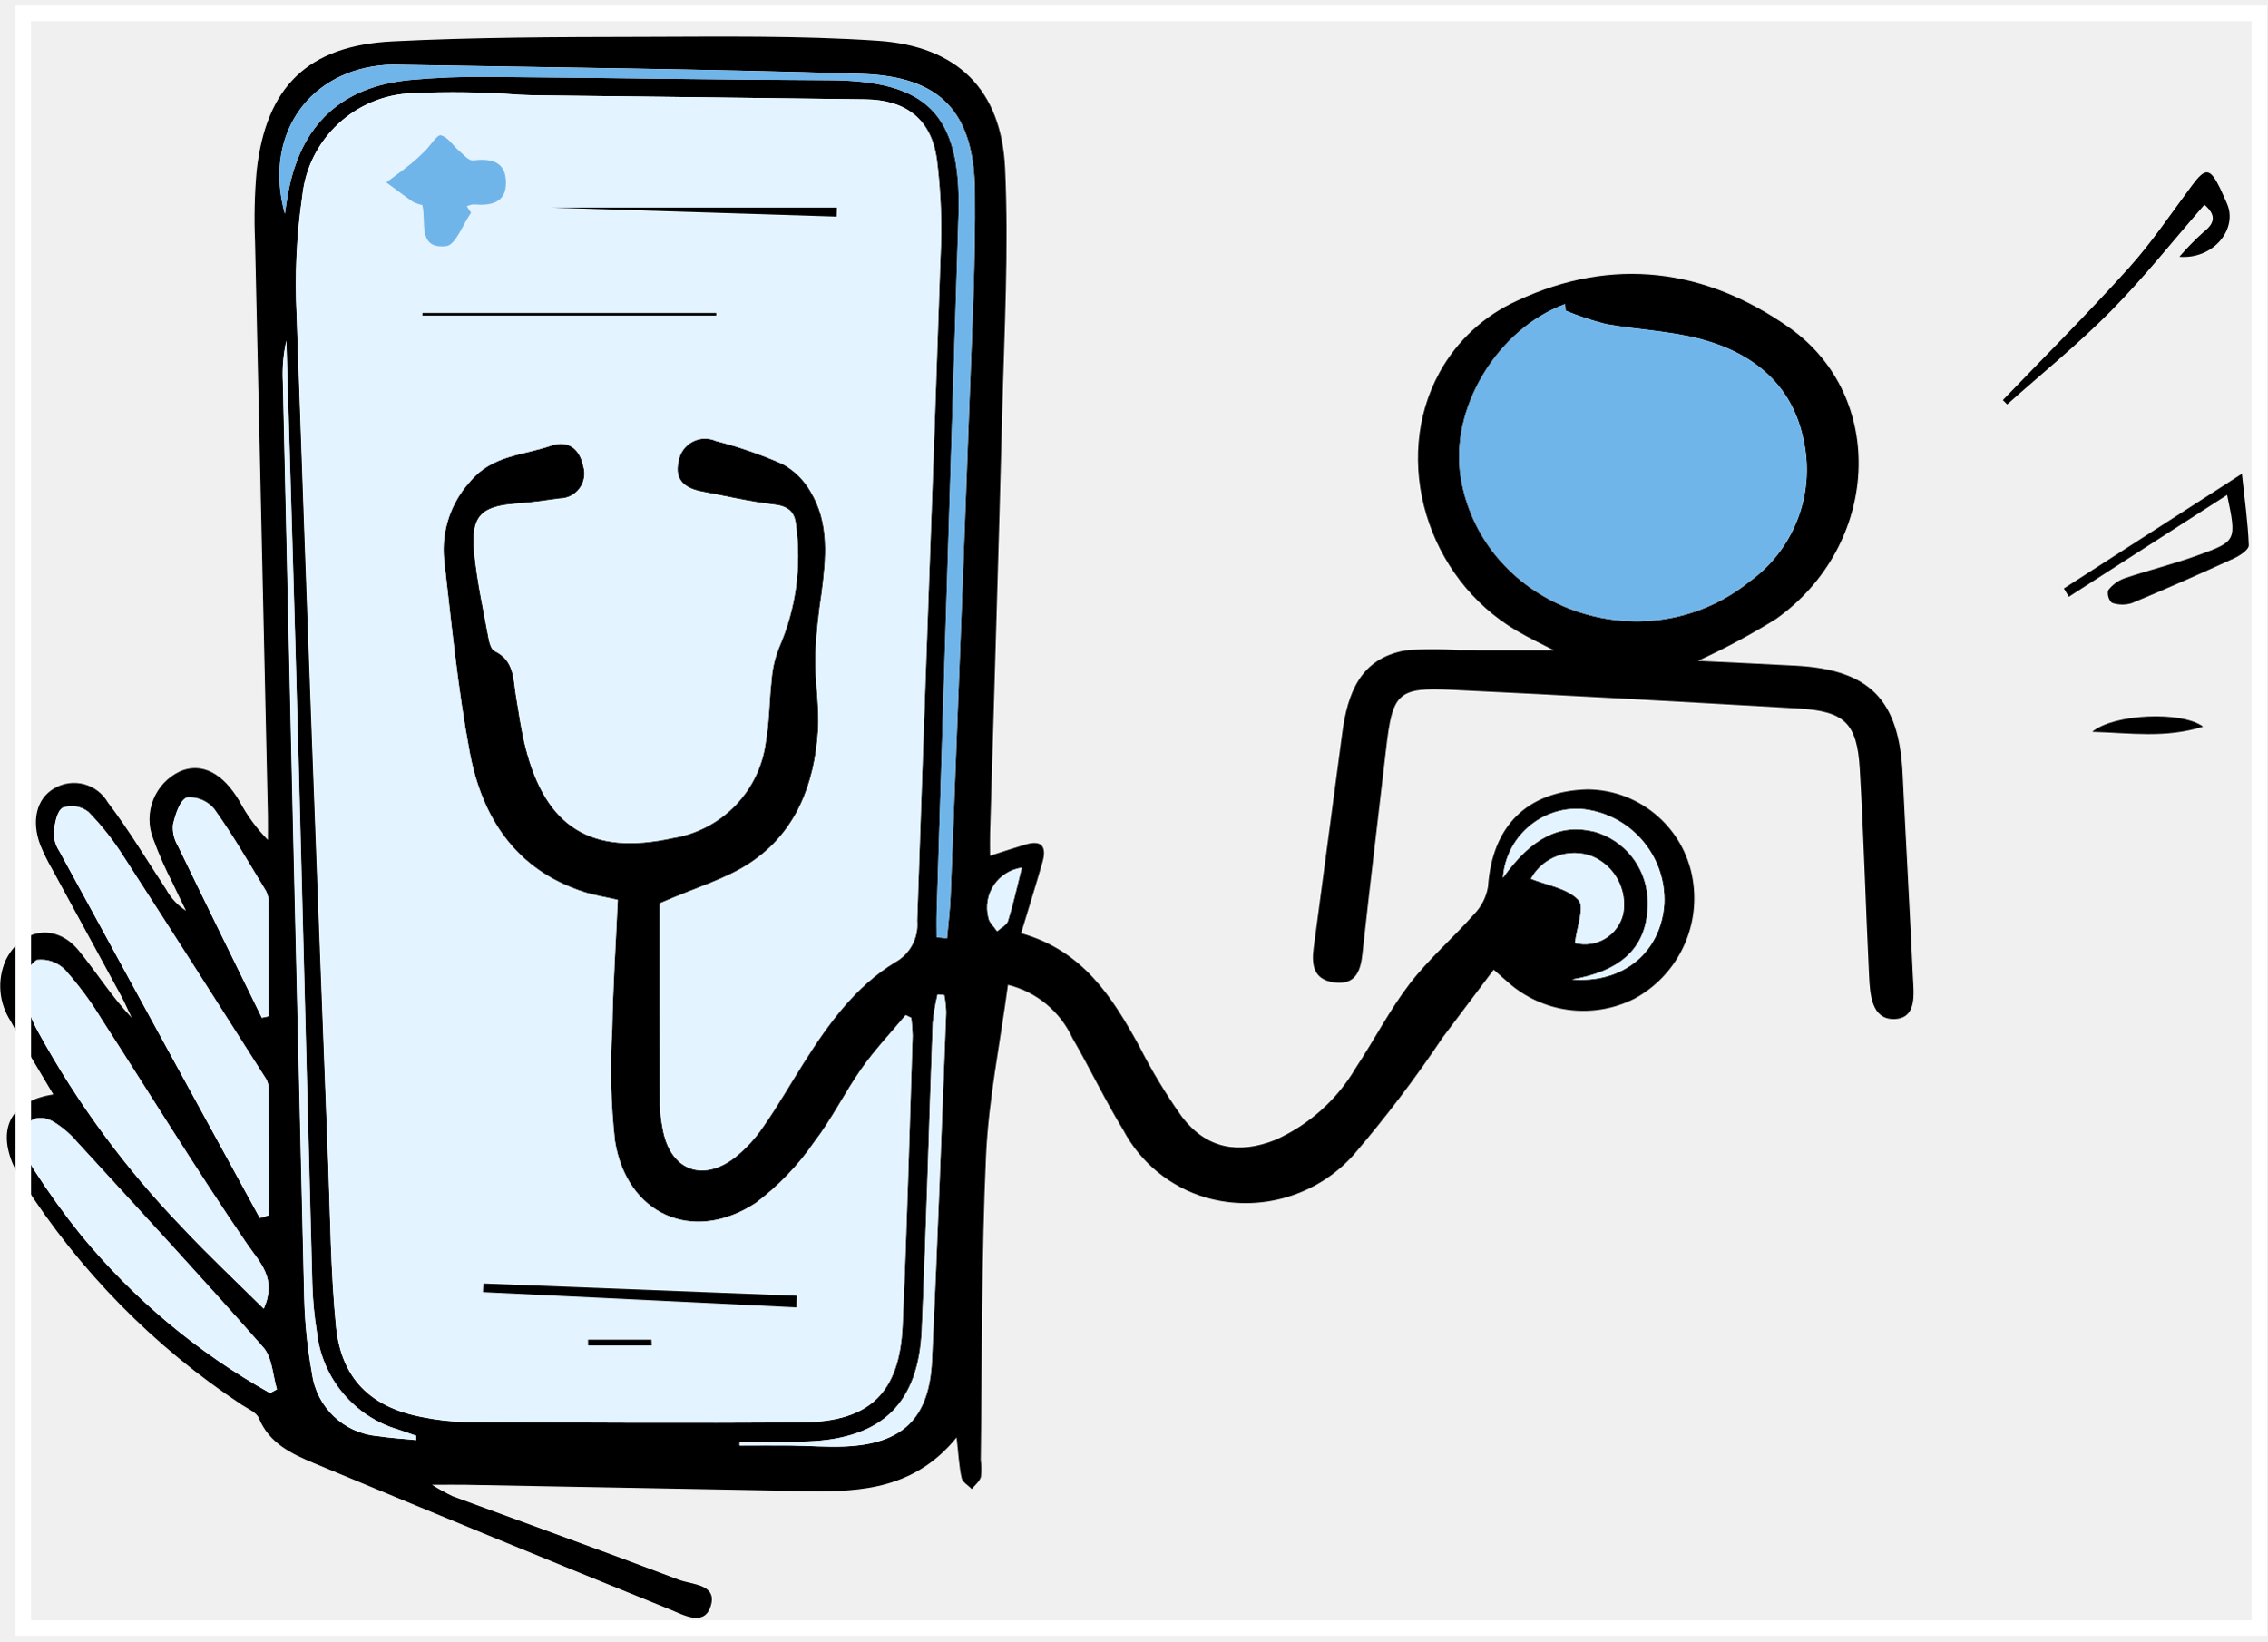
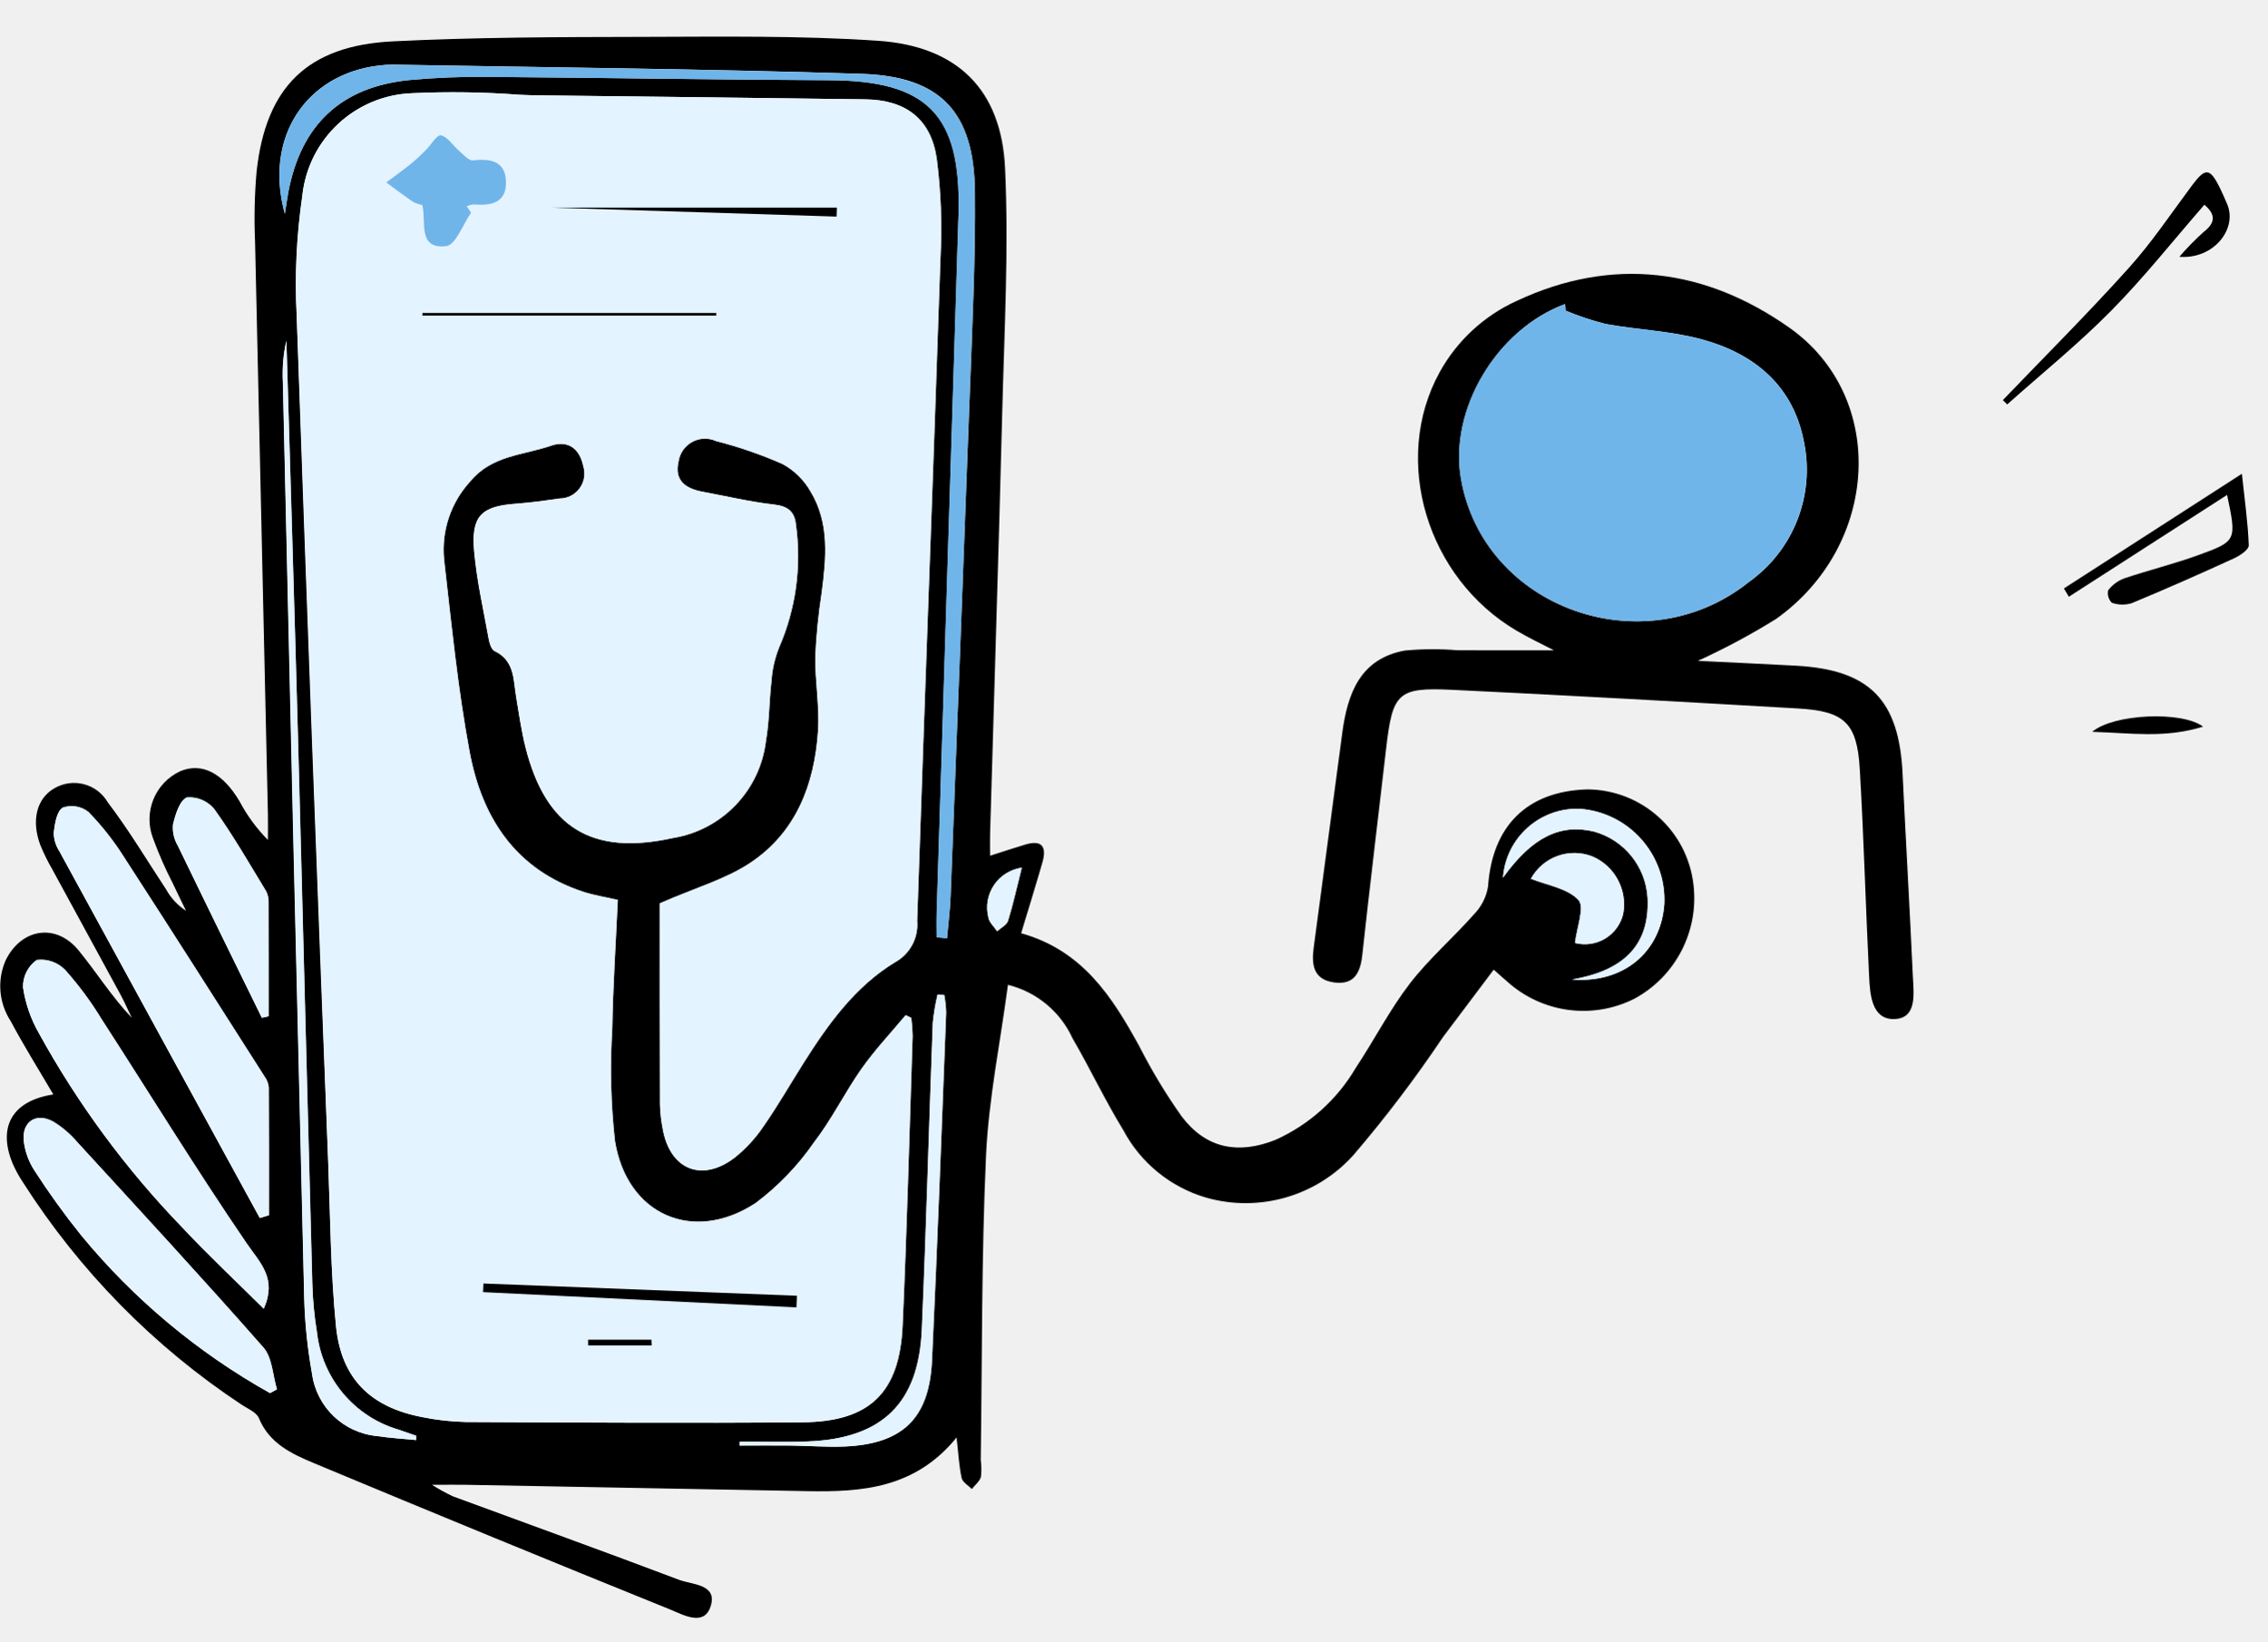
<svg xmlns="http://www.w3.org/2000/svg" width="145" height="105" viewBox="0 0 146 105">
  <g id="Group_253" data-name="Group 253" transform="translate(2293.323 378.734)">
    <path id="Path_335" data-name="Path 335" d="M-2289.889-308.6c-.968-1.654-1.914-3.157-2.743-4.722a4.124,4.124,0,0,1-.33-3.913c1.009-2.067,3.244-2.425,4.7-.645,1.154,1.41,2.124,2.972,3.422,4.341-.233-.484-.445-.979-.7-1.45-1.471-2.715-2.956-5.422-4.429-8.137a12.475,12.475,0,0,1-.761-1.549c-.583-1.556-.24-2.984.892-3.637a2.509,2.509,0,0,1,3.458.9c1.36,1.784,2.514,3.724,3.752,5.6a3.808,3.808,0,0,0,1.286,1.38c-.283-.585-.577-1.165-.848-1.755a24.916,24.916,0,0,1-1.262-2.868,3.417,3.417,0,0,1,1.752-4.373c1.381-.566,2.723.116,3.8,1.941a10.676,10.676,0,0,0,1.83,2.495c0-.536.011-1.072,0-1.608q-.416-18.459-.828-36.918a34.57,34.57,0,0,1,.1-4.548c.6-5.427,3.275-8.09,8.765-8.366,5.332-.268,10.679-.277,16.021-.289,5.077-.011,10.17-.093,15.229.251,5.114.348,7.95,3.145,8.187,8.217.243,5.218-.05,10.464-.184,15.7-.231,9.058-.52,18.114-.783,27.171-.012.414,0,.829,0,1.405.84-.268,1.557-.507,2.281-.723,1.084-.324,1.369.174,1.094,1.136-.427,1.493-.891,2.974-1.375,4.579,3.955,1.105,5.857,4.088,7.6,7.258a36.175,36.175,0,0,0,2.751,4.557c1.558,2.047,3.619,2.456,6.031,1.494a11.419,11.419,0,0,0,5.176-4.648c1.188-1.786,2.171-3.722,3.472-5.415,1.232-1.6,2.795-2.948,4.14-4.47a3.343,3.343,0,0,0,.9-1.777c.265-3.9,2.5-6.15,6.386-6.264a6.92,6.92,0,0,1,6.842,6.123,7.359,7.359,0,0,1-3.8,7.359,7.308,7.308,0,0,1-8.2-1.111c-.2-.168-.387-.34-.863-.759-1.119,1.487-2.2,2.916-3.272,4.35a80.939,80.939,0,0,1-5.768,7.6,9.329,9.329,0,0,1-9.491,2.73,8.859,8.859,0,0,1-5.332-4.359c-1.174-1.916-2.135-3.961-3.264-5.907a6.209,6.209,0,0,0-4.156-3.438c-.5,3.751-1.245,7.357-1.411,10.99-.3,6.529-.25,13.074-.342,19.613a4.45,4.45,0,0,1,.012,1.091c-.083.293-.383.524-.587.782-.227-.234-.594-.437-.655-.709-.165-.745-.2-1.518-.325-2.612-2.66,3.274-6.08,3.525-9.605,3.458q-11-.209-22-.41c-.572-.011-1.145,0-2.184,0a12.762,12.762,0,0,0,1.338.739c4.858,1.793,9.731,3.546,14.573,5.38.852.322,2.527.276,2.025,1.743-.437,1.282-1.774.5-2.6.167q-11.492-4.645-22.932-9.422c-1.432-.6-2.879-1.269-3.547-2.9-.152-.372-.7-.6-1.093-.853a48.29,48.29,0,0,1-14.106-14.345,7.513,7.513,0,0,1-.673-1.238C-2293.477-306.528-2292.522-308.2-2289.889-308.6Zm39.057-12.317c0,4.088-.006,8.533.008,12.978a9.149,9.149,0,0,0,.177,1.56c.462,2.6,2.49,3.462,4.6,1.878a9.009,9.009,0,0,0,1.9-2.06c.928-1.329,1.734-2.742,2.6-4.112,1.58-2.491,3.3-4.886,5.867-6.445a2.77,2.77,0,0,0,1.42-2.66c.472-14.234,1.02-28.466,1.5-42.7a35.681,35.681,0,0,0-.24-6.408c-.382-2.569-2.012-3.774-4.6-3.81q-10.68-.147-21.361-.262c-.313,0-.626-.028-.939-.035a56.007,56.007,0,0,0-6.859-.1,7.385,7.385,0,0,0-7.1,6.621,39.1,39.1,0,0,0-.364,7.661q.951,27.316,2.033,54.628c.133,3.5.159,7.02.5,10.5.336,3.4,2.242,5.242,5.578,5.871a15.618,15.618,0,0,0,2.8.313c7.226.033,14.453.08,21.678.018,4.316-.037,6.24-1.908,6.435-6.221.28-6.224.441-12.452.644-18.679a10.226,10.226,0,0,0-.087-1.154l-.36-.172c-.951,1.142-1.98,2.23-2.835,3.441-1.085,1.538-1.916,3.261-3.063,4.745a16.87,16.87,0,0,1-3.765,3.918c-4.022,2.642-8.3.76-9.059-4a41.344,41.344,0,0,1-.176-7.195c.047-2.764.231-5.526.358-8.333-.781-.18-1.507-.29-2.2-.515-4.377-1.422-6.548-4.779-7.34-9.012-.765-4.088-1.169-8.246-1.646-12.384a6.5,6.5,0,0,1,1.689-5.049c1.4-1.687,3.408-1.675,5.192-2.294,1.13-.392,1.855.224,2.077,1.3a1.605,1.605,0,0,1-1.528,2.1c-.931.137-1.866.265-2.8.333-2.246.164-2.907.8-2.694,3.1.174,1.869.592,3.717.928,5.57.053.295.172.72.386.821,1.3.619,1.2,1.843,1.39,2.956.183,1.082.332,2.175.6,3.236,1.313,5.2,4.28,7,9.492,5.853a7.193,7.193,0,0,0,5.993-6.241c.227-1.281.208-2.6.363-3.9a6.994,6.994,0,0,1,.479-2.114,14.746,14.746,0,0,0,1.093-7.922c-.086-.862-.532-1.206-1.429-1.308-1.552-.177-3.084-.542-4.624-.831-1.064-.2-1.791-.726-1.511-1.924a1.722,1.722,0,0,1,2.406-1.335,28,28,0,0,1,4.293,1.481,4.634,4.634,0,0,1,1.8,1.765c1.245,2.051,1.005,4.318.717,6.572a36.791,36.791,0,0,0-.405,4.041c-.027,1.612.282,3.237.173,4.838-.233,3.425-1.413,6.523-4.374,8.483C-2246.587-322.468-2248.495-321.931-2250.833-320.913Zm-25.758,20.275.584-.177c0-2.75.007-5.5-.012-8.251a1.458,1.458,0,0,0-.278-.7c-3-4.707-5.993-9.419-9.029-14.1a17.638,17.638,0,0,0-2.309-2.934,1.748,1.748,0,0,0-1.651-.271c-.389.243-.512,1.045-.578,1.623a2.223,2.223,0,0,0,.361,1.181Q-2283.059-312.448-2276.591-300.638ZM-2233-318.723l.668.058c.078-.894.192-1.787.227-2.683q.627-16.086,1.228-32.173c.16-4.394.382-8.792.341-13.186-.048-5.164-2.188-7.474-7.31-7.636-10.045-.318-20.1-.41-30.148-.592a6.855,6.855,0,0,0-.94.059c-4.712.569-7.4,4.665-6.044,9.551.1-.615.146-1,.218-1.378.826-4.382,3.425-6.816,7.855-7.244a48.536,48.536,0,0,1,5.014-.2c7.322.053,14.644.184,21.966.214,6.318.026,8.484,2.2,8.338,8.534,0,.157-.011.314-.016.471q-.7,22.291-1.394,44.582C-2233.018-319.8-2233-319.262-2233-318.723Zm-43.336,23.922c.868-1.964-.233-2.938-1.11-4.222-3.233-4.736-6.232-9.63-9.345-14.447a21.511,21.511,0,0,0-2.326-3.143,2.171,2.171,0,0,0-1.836-.651,2.1,2.1,0,0,0-.886,1.756,8.382,8.382,0,0,0,1,2.919,58.742,58.742,0,0,0,9.273,12.574C-2279.913-298.244-2278.136-296.584-2276.339-294.8Zm.405,5.437.444-.242c-.278-.912-.3-2.047-.875-2.7-3.93-4.47-7.97-8.843-11.992-13.232a6.406,6.406,0,0,0-1.537-1.313c-1.1-.612-2.04.006-1.9,1.261a4.451,4.451,0,0,0,.683,1.882,48.751,48.751,0,0,0,3.023,4.192A42.829,42.829,0,0,0-2275.934-289.364Zm9.406,3.026.016-.274c-.385-.134-.77-.273-1.157-.4a7.378,7.378,0,0,1-5.24-6.255,23.537,23.537,0,0,1-.3-3.122c-.317-11.669-.6-23.339-.919-35.008-.233-8.585-.5-17.169-.752-25.754a9.778,9.778,0,0,0-.224,2.667q.675,29.515,1.374,59.029a32.018,32.018,0,0,0,.5,4.831,4.666,4.666,0,0,0,4.222,4.03C-2268.192-286.468-2267.356-286.422-2266.527-286.338Zm-9.933-27.2.44-.1c0-2.43,0-4.859-.006-7.289a1.522,1.522,0,0,0-.151-.753c-1.083-1.781-2.124-3.594-3.333-5.287a2.067,2.067,0,0,0-1.774-.767c-.473.192-.748,1.111-.9,1.762a2.274,2.274,0,0,0,.313,1.346C-2280.087-320.923-2278.27-317.234-2276.461-313.54Zm30.775,27.3-.007.252c1.1,0,2.2-.01,3.3,0,1.151.013,2.3.11,3.451.062,3.728-.155,5.461-1.794,5.638-5.529.355-7.474.622-14.953.914-22.43a7.5,7.5,0,0,0-.12-1.116l-.432-.041a13.668,13.668,0,0,0-.31,1.824c-.245,6.589-.419,13.181-.707,19.768-.207,4.749-2.559,7.008-7.329,7.2C-2242.755-286.192-2244.221-286.241-2245.686-286.241Zm49.156-36.323c1.883-2.629,3.706-3.5,5.9-2.96a4.715,4.715,0,0,1,3.408,4.245c.171,3.3-1.84,4.757-4.865,5.273,3.329.266,5.73-1.779,5.946-4.873a5.885,5.885,0,0,0-5.44-6.122A4.786,4.786,0,0,0-2196.53-322.564Zm4.637,4.206a2.539,2.539,0,0,0,3.1-1.865,3.36,3.36,0,0,0-1.972-3.707,3.186,3.186,0,0,0-3.968,1.435c1.033.417,2.348.608,3.06,1.365C-2191.252-320.682-2191.785-319.337-2191.893-318.358Zm-35.627-4.849a2.588,2.588,0,0,0-2.157,3.189c.037.319.369.6.565.9.243-.219.62-.4.7-.665C-2228.085-320.816-2227.853-321.884-2227.52-323.207Z" transform="translate(0)" />
    <path id="Path_336" data-name="Path 336" d="M-1902.068-284.6c-.772-.4-1.609-.794-2.4-1.26-5.8-3.411-8.066-11-4.969-16.642a10.744,10.744,0,0,1,4.993-4.617c6.164-2.879,12.133-2.068,17.522,1.727,6.349,4.471,5.829,14.028-.842,18.77a45.024,45.024,0,0,1-5.037,2.7c2.178.107,4.252.2,6.325.312,4.746.264,6.634,2.2,6.861,6.972.207,4.34.461,8.677.659,13.017.051,1.119.3,2.739-1.209,2.771-1.453.03-1.551-1.6-1.61-2.792-.22-4.443-.336-8.892-.6-13.332-.18-2.97-.994-3.71-4-3.883-7.421-.427-14.842-.846-22.267-1.2-3.5-.168-3.823.2-4.238,3.812-.507,4.419-1.051,8.833-1.531,13.255-.127,1.165-.516,1.959-1.825,1.78s-1.458-1.114-1.307-2.229c.625-4.614,1.219-9.233,1.842-13.848.341-2.524,1.144-4.778,4.034-5.3a19.414,19.414,0,0,1,3.427-.015Q-1905.16-284.6-1902.068-284.6Zm.752-21.877-.032-.426c-4.394,1.616-7.478,6.782-6.71,11.239,1.442,8.364,11.8,12.073,18.566,6.647a8.858,8.858,0,0,0,3.527-9c-.682-3.617-3.2-5.7-6.6-6.619-2-.539-4.123-.609-6.174-.985A18.625,18.625,0,0,1-1901.316-306.479Z" transform="translate(-291.179 -52.608)" />
    <path id="Path_337" data-name="Path 337" d="M-1720.1-323.22c2.71-2.825,5.485-5.591,8.1-8.5,1.5-1.662,2.751-3.545,4.094-5.344.85-1.138,1.141-1.121,1.787.186.162.327.3.665.45,1,.718,1.62-.865,3.607-3.065,3.427a17.147,17.147,0,0,1,1.566-1.6c.773-.6.777-1.128.046-1.752-2.011,2.308-3.887,4.684-6,6.824s-4.455,4.035-6.7,6.038Z" transform="translate(-444.239 -30.106)" />
    <path id="Path_338" data-name="Path 338" d="M-1702.637-244.231l11.462-7.388c.181,1.694.391,3.15.444,4.612.01.271-.567.66-.947.834-2.181,1-4.375,1.969-6.589,2.889a2.041,2.041,0,0,1-1.282-.025.879.879,0,0,1-.239-.8,2.326,2.326,0,0,1,1.036-.771c1.58-.532,3.207-.931,4.774-1.5,2.481-.9,2.467-.938,1.851-3.877l-10.19,6.559Z" transform="translate(-457.772 -96.962)" />
    <path id="Path_339" data-name="Path 339" d="M-1687.391-181.519c-2.428.762-4.636.412-7.14.335C-1693.17-182.344-1688.753-182.54-1687.391-181.519Z" transform="translate(-464.054 -150.775)" />
    <path id="Path_340" data-name="Path 340" d="M-2185.182-308.689c2.338-1.018,4.245-1.554,5.818-2.6,2.96-1.961,4.14-5.059,4.374-8.483.109-1.6-.2-3.226-.173-4.838a36.793,36.793,0,0,1,.405-4.041c.289-2.254.529-4.521-.717-6.572a4.631,4.631,0,0,0-1.8-1.765,28,28,0,0,0-4.293-1.481,1.722,1.722,0,0,0-2.406,1.335c-.28,1.2.446,1.724,1.51,1.924,1.54.289,3.071.654,4.624.831.9.1,1.343.446,1.43,1.308a14.747,14.747,0,0,1-1.094,7.922,7,7,0,0,0-.479,2.114c-.155,1.3-.136,2.62-.363,3.9a7.193,7.193,0,0,1-5.993,6.241c-5.213,1.144-8.18-.651-9.492-5.853-.268-1.062-.416-2.155-.6-3.236-.189-1.114-.091-2.338-1.39-2.957-.214-.1-.332-.526-.386-.821-.336-1.853-.754-3.7-.927-5.57-.213-2.3.448-2.937,2.694-3.1.938-.069,1.873-.2,2.8-.333a1.605,1.605,0,0,0,1.528-2.1c-.222-1.074-.947-1.69-2.077-1.3-1.783.619-3.8.607-5.192,2.294a6.5,6.5,0,0,0-1.689,5.049c.478,4.137.881,8.3,1.646,12.384.792,4.233,2.963,7.59,7.34,9.012.689.224,1.415.335,2.2.515-.127,2.808-.311,5.569-.358,8.333a41.3,41.3,0,0,0,.176,7.195c.763,4.756,5.037,6.638,9.059,4a16.862,16.862,0,0,0,3.764-3.918c1.147-1.484,1.979-3.208,3.063-4.745.854-1.211,1.883-2.3,2.835-3.441l.36.172a10.4,10.4,0,0,1,.087,1.154c-.2,6.227-.364,12.456-.645,18.679-.194,4.312-2.118,6.183-6.435,6.221-7.226.063-14.452.015-21.678-.018a15.616,15.616,0,0,1-2.8-.313c-3.336-.629-5.242-2.469-5.578-5.871-.344-3.484-.37-7-.5-10.5q-1.039-27.313-2.033-54.628a39.1,39.1,0,0,1,.364-7.661,7.384,7.384,0,0,1,7.1-6.621,56.015,56.015,0,0,1,6.859.1c.313.007.626.032.939.035q10.681.13,21.361.262c2.586.036,4.216,1.241,4.6,3.81a35.681,35.681,0,0,1,.24,6.408c-.476,14.234-1.025,28.466-1.5,42.7a2.77,2.77,0,0,1-1.42,2.66c-2.563,1.559-4.287,3.954-5.867,6.445-.869,1.37-1.676,2.783-2.6,4.112a9.02,9.02,0,0,1-1.9,2.06c-2.113,1.584-4.14.727-4.6-1.878a9.2,9.2,0,0,1-.177-1.56C-2185.188-300.156-2185.182-304.6-2185.182-308.689Zm-12.153-44.482-.277-.409a1.311,1.311,0,0,1,.437-.126c1.105.092,2.117-.077,2.088-1.447-.029-1.345-.983-1.518-2.129-1.389-.271.031-.61-.374-.889-.612-.4-.341-.73-.9-1.172-1-.249-.055-.655.639-1,.982a11.811,11.811,0,0,1-.914.841c-.522.418-1.066.808-1.6,1.211.571.419,1.135.849,1.718,1.251a2.452,2.452,0,0,0,.6.206c.268,1.081-.332,2.857,1.54,2.645C-2198.33-351.087-2197.865-352.418-2197.335-353.171Zm20.951,70.51q.017-.374.033-.748l-20.193-.789q-.012.277-.024.555Zm-15.752-70.839,18.341.58q.01-.29.019-.58Zm10.587,6.957v-.169h-18.916l-.007.169Zm-4.156,66.334-.016-.369h-4.079l.005.369Z" transform="translate(-65.651 -12.225)" fill="#e3f3ff" />
    <path id="Path_341" data-name="Path 341" d="M-2264.695-129.98q-6.46-11.814-12.911-23.632a2.217,2.217,0,0,1-.362-1.181c.065-.577.189-1.379.578-1.623a1.749,1.749,0,0,1,1.652.271,17.677,17.677,0,0,1,2.309,2.934c3.036,4.684,6.028,9.4,9.029,14.1a1.463,1.463,0,0,1,.278.7c.019,2.75.012,5.5.012,8.251Z" transform="translate(-11.896 -170.659)" fill="#e3f3ff" />
    <path id="Path_342" data-name="Path 342" d="M-2171.048-312.529c0-.539-.014-1.079,0-1.618q.694-22.291,1.394-44.582c0-.157.012-.314.016-.471.146-6.338-2.021-8.508-8.338-8.534-7.322-.03-14.644-.161-21.966-.214a48.542,48.542,0,0,0-5.014.2c-4.43.428-7.029,2.862-7.855,7.244-.072.379-.121.763-.218,1.378-1.359-4.886,1.333-8.982,6.044-9.551a6.858,6.858,0,0,1,.94-.059c10.05.181,20.1.274,30.148.592,5.122.162,7.262,2.472,7.31,7.636.041,4.394-.181,8.792-.341,13.186q-.586,16.088-1.227,32.173c-.035.9-.15,1.789-.227,2.683Z" transform="translate(-61.956 -6.194)" fill="#70b5e9" />
    <path id="Path_343" data-name="Path 343" d="M-2271.259-90.155c-1.8-1.783-3.574-3.443-5.232-5.214a58.749,58.749,0,0,1-9.273-12.574,8.377,8.377,0,0,1-1-2.919,2.1,2.1,0,0,1,.886-1.756,2.171,2.171,0,0,1,1.836.651,21.513,21.513,0,0,1,2.326,3.143c3.114,4.817,6.113,9.712,9.345,14.447C-2271.492-93.092-2270.391-92.119-2271.259-90.155Z" transform="translate(-5.08 -204.646)" fill="#e3f3ff" />
    <path id="Path_344" data-name="Path 344" d="M-2270.708-49.494a42.836,42.836,0,0,1-12.152-10.15,48.641,48.641,0,0,1-3.023-4.192,4.448,4.448,0,0,1-.683-1.882c-.142-1.255.794-1.873,1.9-1.261a6.416,6.416,0,0,1,1.537,1.313c4.021,4.389,8.061,8.762,11.992,13.232.573.652.6,1.787.875,2.7Z" transform="translate(-5.226 -239.871)" fill="#e3f3ff" />
    <path id="Path_345" data-name="Path 345" d="M-2203.807-218.9c-.829-.084-1.665-.13-2.487-.259a4.666,4.666,0,0,1-4.222-4.03,32.05,32.05,0,0,1-.5-4.831q-.718-29.514-1.375-59.029a9.788,9.788,0,0,1,.224-2.667c.252,8.584.518,17.169.751,25.754.316,11.669.6,23.339.919,35.008a23.536,23.536,0,0,0,.3,3.122,7.378,7.378,0,0,0,5.24,6.255c.387.13.771.268,1.157.4Z" transform="translate(-62.72 -67.437)" fill="#e3f3ff" />
    <path id="Path_346" data-name="Path 346" d="M-2238.2-144.911c-1.809-3.693-3.626-7.383-5.416-11.085a2.275,2.275,0,0,1-.313-1.346c.156-.651.431-1.57.9-1.762a2.067,2.067,0,0,1,1.774.767c1.209,1.692,2.251,3.506,3.333,5.287a1.528,1.528,0,0,1,.151.753c.011,2.43.006,4.859.006,7.289Z" transform="translate(-38.262 -168.63)" fill="#e3f3ff" />
    <path id="Path_347" data-name="Path 347" d="M-2081.644-73.759c1.465,0,2.931.049,4.394-.009,4.77-.189,7.122-2.448,7.329-7.2.287-6.587.462-13.179.707-19.768a13.668,13.668,0,0,1,.31-1.824l.432.041a7.5,7.5,0,0,1,.12,1.116c-.292,7.477-.558,14.956-.914,22.43-.177,3.734-1.91,5.374-5.638,5.529-1.147.048-2.3-.049-3.451-.062-1.1-.013-2.2,0-3.3,0Z" transform="translate(-164.043 -212.482)" fill="#e3f3ff" />
    <path id="Path_348" data-name="Path 348" d="M-1863.163-151.345a4.787,4.787,0,0,1,4.95-4.437,5.885,5.885,0,0,1,5.44,6.122c-.216,3.095-2.617,5.139-5.946,4.873,3.025-.516,5.036-1.975,4.865-5.273a4.715,4.715,0,0,0-3.408-4.245C-1859.457-154.849-1861.28-153.973-1863.163-151.345Z" transform="translate(-333.367 -171.22)" fill="#e3f3ff" />
    <path id="Path_349" data-name="Path 349" d="M-1852.339-137.259c.108-.979.641-2.324.22-2.772-.712-.758-2.027-.948-3.06-1.365a3.186,3.186,0,0,1,3.968-1.435,3.36,3.36,0,0,1,1.973,3.707A2.539,2.539,0,0,1-1852.339-137.259Z" transform="translate(-339.554 -181.099)" fill="#e3f3ff" />
    <path id="Path_350" data-name="Path 350" d="M-2008.442-138.854c-.333,1.323-.564,2.39-.889,3.428-.084.269-.461.446-.7.665-.2-.3-.528-.586-.565-.9A2.587,2.587,0,0,1-2008.442-138.854Z" transform="translate(-219.078 -184.353)" fill="#e3f3ff" />
    <path id="Path_351" data-name="Path 351" d="M-1868.857-299.779a18.615,18.615,0,0,0,2.572.853c2.051.375,4.173.445,6.174.985,3.4.917,5.923,3,6.6,6.619a8.858,8.858,0,0,1-3.527,9c-6.766,5.425-17.123,1.716-18.566-6.647-.768-4.456,2.316-9.622,6.71-11.238Z" transform="translate(-323.638 -59.309)" fill="#70b5e9" />
    <path id="Path_352" data-name="Path 352" d="M-2177.305-343.521c-.53.753-.994,2.084-1.6,2.152-1.872.212-1.272-1.564-1.54-2.645a2.462,2.462,0,0,1-.6-.206c-.583-.4-1.147-.831-1.718-1.251.535-.4,1.079-.793,1.6-1.211a11.81,11.81,0,0,0,.914-.841c.348-.344.754-1.037,1-.982.442.1.772.658,1.172,1,.279.238.618.643.889.613,1.146-.129,2.1.044,2.129,1.389.029,1.37-.983,1.539-2.088,1.447a1.312,1.312,0,0,0-.436.126Z" transform="translate(-85.681 -21.875)" fill="#70b5e9" />
    <path id="Path_353" data-name="Path 353" d="M-2134.906-18.287l-20.184-.982.024-.555,20.193.789Q-2134.889-18.661-2134.906-18.287Z" transform="translate(-107.128 -276.599)" />
    <path id="Path_354" data-name="Path 354" d="M-2135.4-327.811h18.36l-.019.58Z" transform="translate(-122.39 -37.915)" />
    <path id="Path_355" data-name="Path 355" d="M-2153.517-297.472h-18.923l.007-.169h18.916Z" transform="translate(-93.683 -61.296)" />
    <path id="Path_356" data-name="Path 356" d="M-2120.922-3.367h-4.09l-.005-.369h4.079Z" transform="translate(-130.434 -289.067)" />
  </g>
-   <g id="Rectangle_197" data-name="Rectangle 197" transform="translate(1)" fill="none" stroke="#fff" stroke-width="1">
+   <g id="Rectangle_197" data-name="Rectangle 197" transform="translate(1)" fill="none" stroke="transparent" stroke-width="1">
    <rect width="145" height="105" stroke="none" />
    <rect x="0.5" y="0.5" width="144" height="104" fill="none" />
  </g>
</svg>
